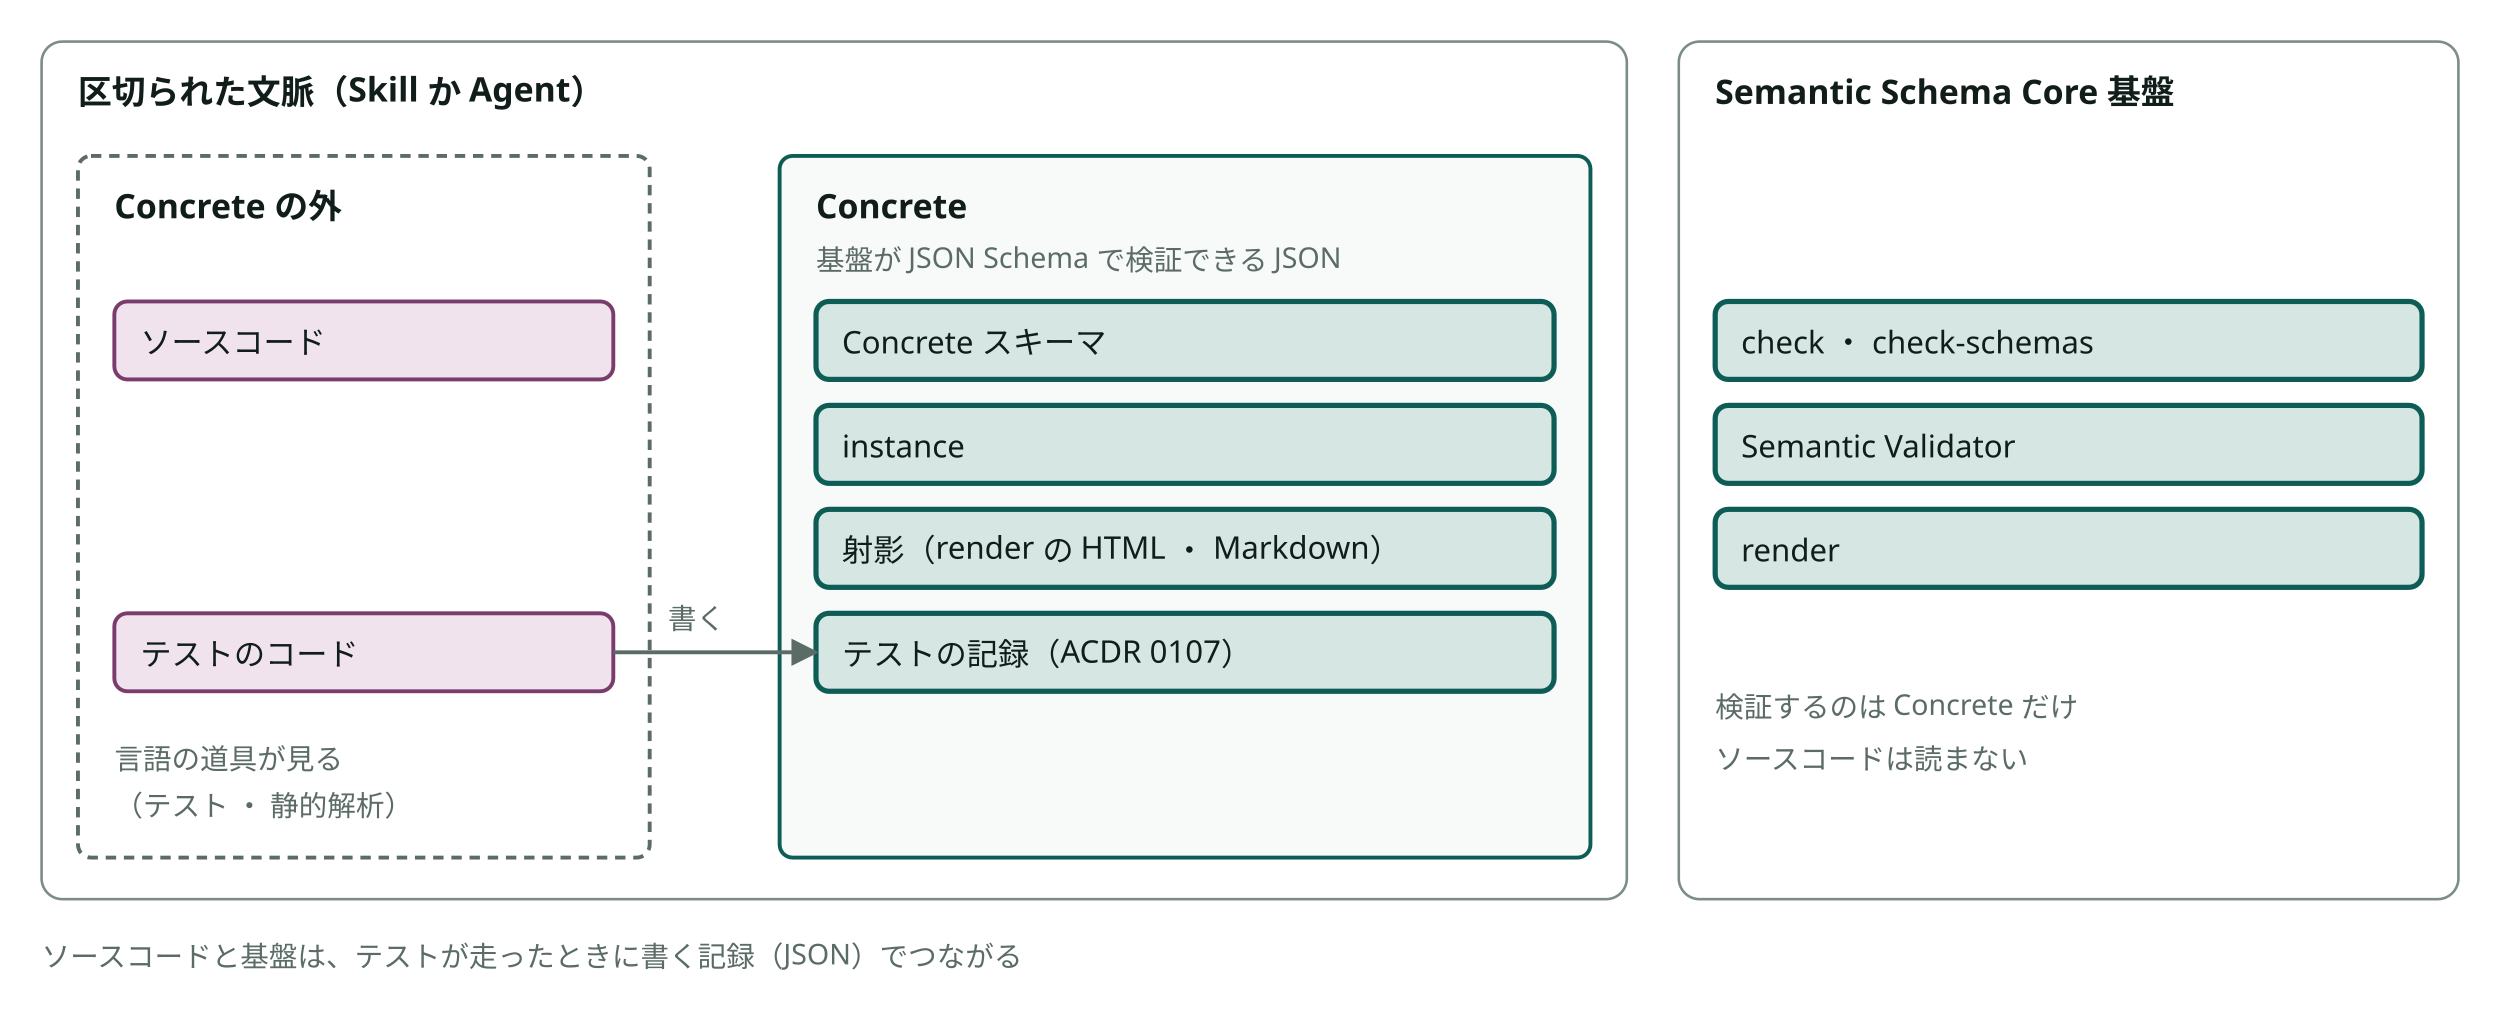
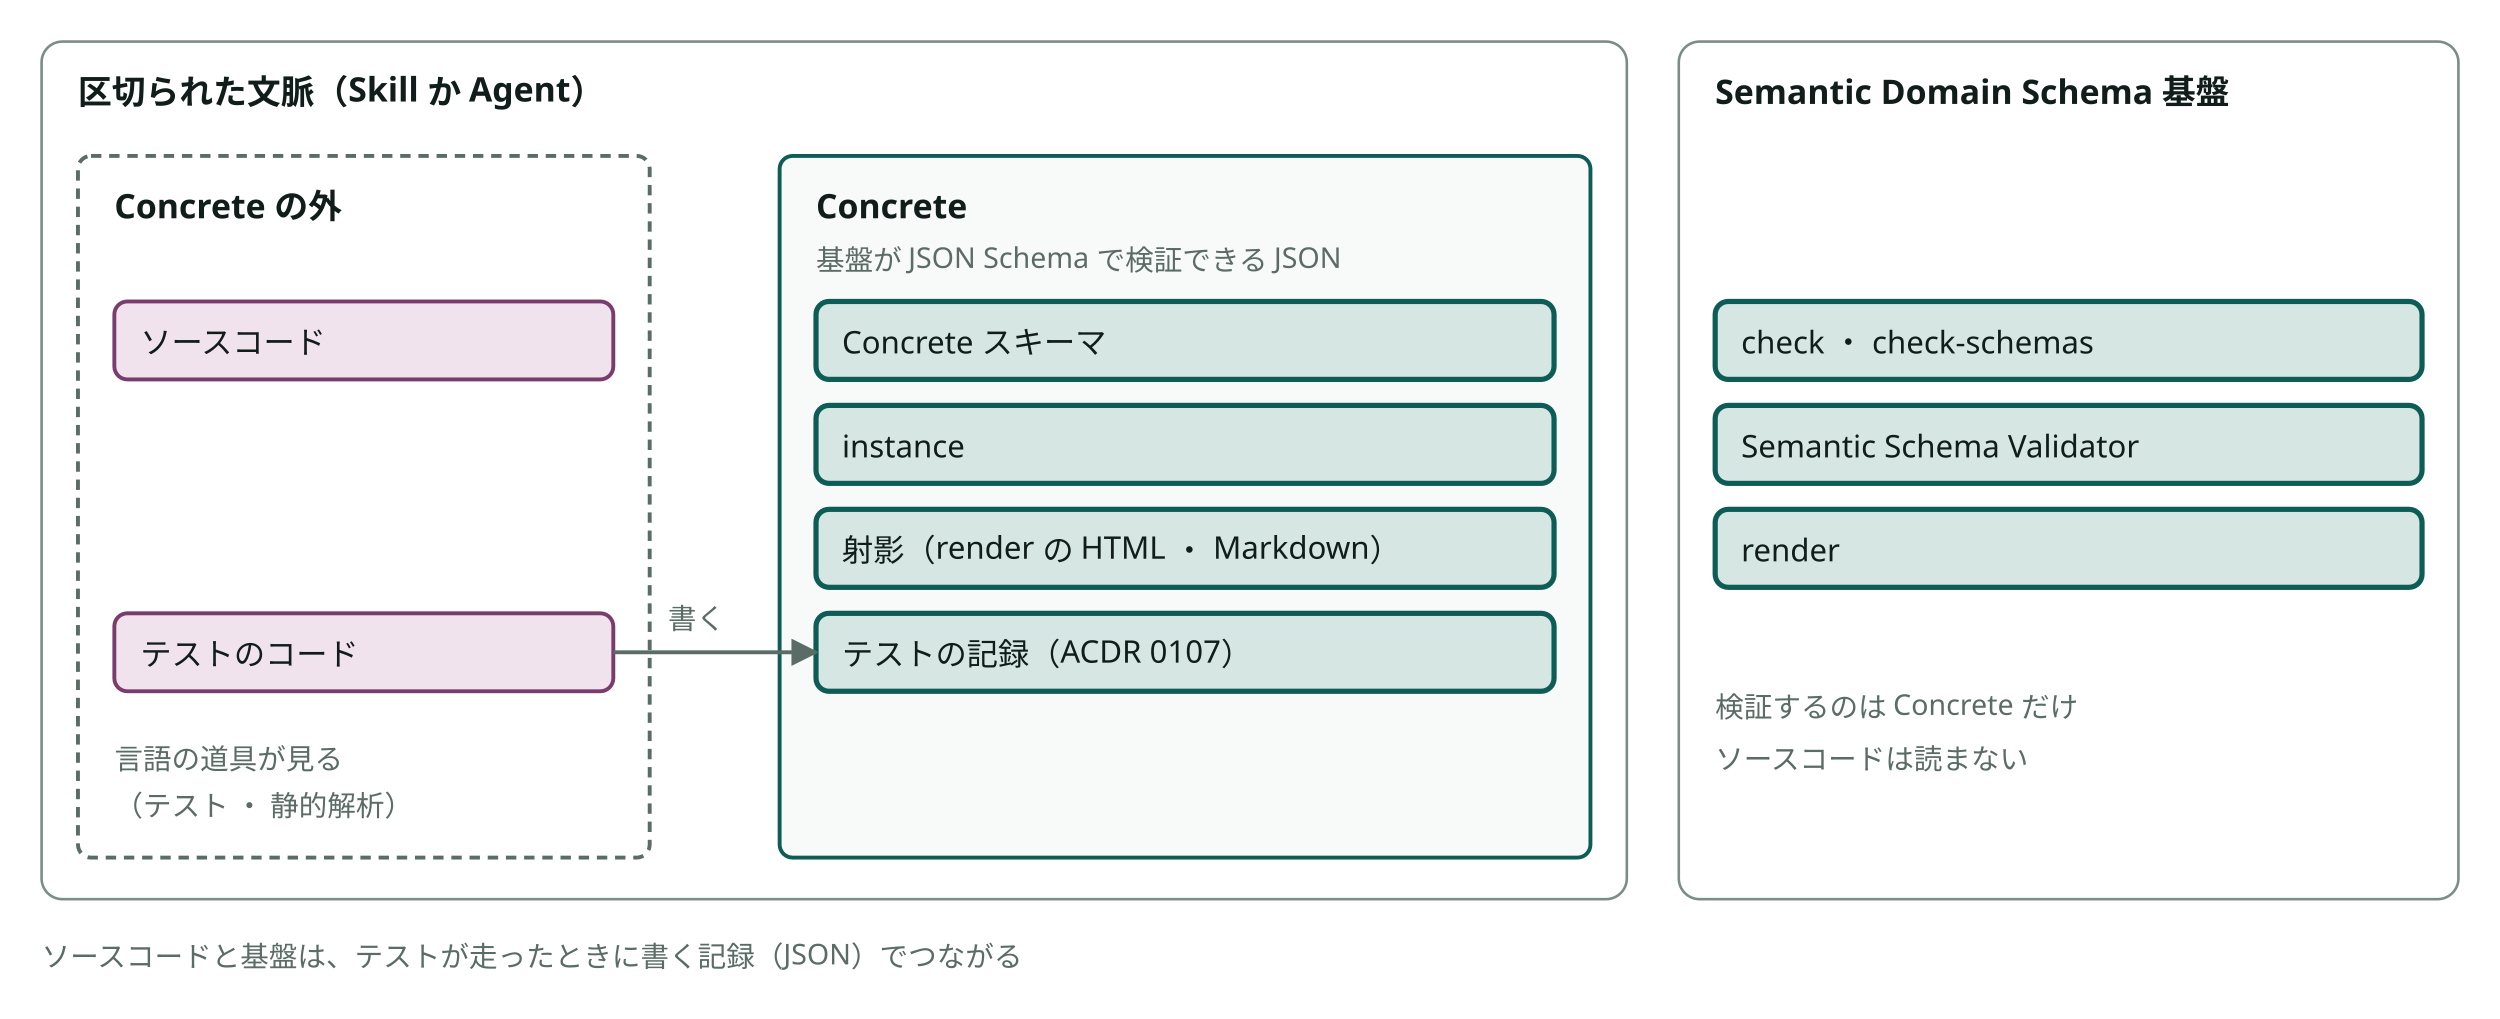
<svg viewBox="0 0 962 392" style="min-width:860px" role="img" aria-label="区切られた文脈の中の Concrete の境界と、基盤が検証する範囲" class="dsvg">
-   <style data-dsvg="dark">.dsvg .area{stroke:var(--dsvg-line,#7C8C86)}.dsvg .title{fill:var(--dsvg-ink,#111D1A);font-size:13px;font-weight:700}.dsvg .boundary{stroke:var(--dsvg-ink-soft,#5B6B66)}.dsvg .box.kind-1{fill:var(--dsvg-kind-1-bg,#F1E3EE);stroke:var(--dsvg-kind-1,#7A3B6D)}.dsvg .label{fill:var(--dsvg-ink,#111D1A);font-size:12px}.dsvg .note{fill:var(--dsvg-ink-soft,#5B6B66);font-size:11px}.dsvg .box{fill:var(--dsvg-box-fill,#F8FAF9);stroke:var(--dsvg-accent,#0D5C55)}.dsvg .box.focus{fill:var(--dsvg-accent-bg,#D5E6E3);stroke:var(--dsvg-accent,#0D5C55)}.dsvg .flow{stroke:var(--dsvg-ink-soft,#5B6B66)}.dsvg #dsvg-a1bc0fba-arrow-5B6B66 path{fill:var(--dsvg-ink-soft,#5B6B66)}@media (prefers-color-scheme:dark){:root:not([data-theme="light"]) .dsvg,.dsvg:root:not([data-theme="light"]){--dsvg-line:#62756F;--dsvg-ink:#E6EEEB;--dsvg-ink-soft:#9DADA8;--dsvg-kind-1-bg:#2E1F2B;--dsvg-kind-1:#D094C2;--dsvg-box-fill:#16211E;--dsvg-accent:#6CC9B8;--dsvg-accent-bg:#173330}}:root[data-theme="dark"] .dsvg{--dsvg-line:#62756F;--dsvg-ink:#E6EEEB;--dsvg-ink-soft:#9DADA8;--dsvg-kind-1-bg:#2E1F2B;--dsvg-kind-1:#D094C2;--dsvg-box-fill:#16211E;--dsvg-accent:#6CC9B8;--dsvg-accent-bg:#173330}</style>
+   <style data-dsvg="dark">.dsvg .area{stroke:var(--dsvg-line,#7C8C86)}.dsvg .title{fill:var(--dsvg-ink,#111D1A);font-size:13px;font-weight:700}.dsvg .boundary{stroke:var(--dsvg-ink-soft,#5B6B66)}.dsvg .box.kind-1{fill:var(--dsvg-kind-1-bg,#F1E3EE);stroke:var(--dsvg-kind-1,#7A3B6D)}.dsvg .label{fill:var(--dsvg-ink,#111D1A);font-size:12px}.dsvg .note{fill:var(--dsvg-ink-soft,#5B6B66);font-size:11px}.dsvg .box{fill:var(--dsvg-box-fill,#F8FAF9);stroke:var(--dsvg-accent,#0D5C55)}.dsvg .box.focus{fill:var(--dsvg-accent-bg,#D5E6E3);stroke:var(--dsvg-accent,#0D5C55)}.dsvg .flow{stroke:var(--dsvg-ink-soft,#5B6B66)}.dsvg #dsvg-7c26abd0-arrow-5B6B66 path{fill:var(--dsvg-ink-soft,#5B6B66)}@media (prefers-color-scheme:dark){:root:not([data-theme="light"]) .dsvg,.dsvg:root:not([data-theme="light"]){--dsvg-line:#62756F;--dsvg-ink:#E6EEEB;--dsvg-ink-soft:#9DADA8;--dsvg-kind-1-bg:#2E1F2B;--dsvg-kind-1:#D094C2;--dsvg-box-fill:#16211E;--dsvg-accent:#6CC9B8;--dsvg-accent-bg:#173330}}:root[data-theme="dark"] .dsvg{--dsvg-line:#62756F;--dsvg-ink:#E6EEEB;--dsvg-ink-soft:#9DADA8;--dsvg-kind-1-bg:#2E1F2B;--dsvg-kind-1:#D094C2;--dsvg-box-fill:#16211E;--dsvg-accent:#6CC9B8;--dsvg-accent-bg:#173330}</style>
  <defs data-dsvg="marker">
-     <marker id="dsvg-a1bc0fba-arrow-5B6B66" viewBox="0 0 10 10" refX="9" refY="5" markerWidth="7" markerHeight="7" orient="auto-start-reverse">
+     <marker id="dsvg-7c26abd0-arrow-5B6B66" viewBox="0 0 10 10" refX="9" refY="5" markerWidth="7" markerHeight="7" orient="auto-start-reverse">
      <path d="M0,0 L10,5 L0,10 z" fill="#5B6B66" />
    </marker>
  </defs>
  <rect class="area" x="16" y="16" width="610" height="330" fill="none" stroke="#7C8C86" stroke-width="1" rx="8" />
  <text class="title" x="30" y="40" font-family="Noto Sans JP, Hiragino Kaku Gothic ProN, sans-serif" font-size="13" font-weight="700" fill="#111D1A">区切られた文脈（Skill か Agent）</text>
  <rect class="boundary" x="30" y="60" width="220" height="270" fill="none" stroke="#5B6B66" stroke-width="1.5" stroke-dasharray="4 3" rx="5" />
  <text class="title" x="44" y="84" font-family="Noto Sans JP, Hiragino Kaku Gothic ProN, sans-serif" font-size="13" font-weight="700" fill="#111D1A">Concrete の外</text>
  <rect class="box kind-1" x="44" y="116" width="192" height="30" fill="#F1E3EE" stroke="#7A3B6D" stroke-width="1.5" rx="5" />
  <text class="label" x="54" y="136" font-family="Noto Sans JP, Hiragino Kaku Gothic ProN, sans-serif" font-size="12" fill="#111D1A">ソースコード</text>
  <rect class="box kind-1" x="44" y="236" width="192" height="30" fill="#F1E3EE" stroke="#7A3B6D" stroke-width="1.5" rx="5" />
  <text class="label" x="54" y="256" font-family="Noto Sans JP, Hiragino Kaku Gothic ProN, sans-serif" font-size="12" fill="#111D1A">テストのコード</text>
  <text class="note" x="44" y="296" font-family="Noto Sans JP, Hiragino Kaku Gothic ProN, sans-serif" font-size="11" fill="#5B6B66">言語の道具が見る</text>
  <text class="note" x="44" y="314" font-family="Noto Sans JP, Hiragino Kaku Gothic ProN, sans-serif" font-size="11" fill="#5B6B66">（テスト ・ 静的解析）</text>
  <rect class="box" x="300" y="60" width="312" height="270" fill="#F8FAF9" stroke="#0D5C55" stroke-width="1.5" rx="5" />
  <text class="title" x="314" y="84" font-family="Noto Sans JP, Hiragino Kaku Gothic ProN, sans-serif" font-size="13" font-weight="700" fill="#111D1A">Concrete</text>
  <text class="note" x="314" y="104" font-family="Noto Sans JP, Hiragino Kaku Gothic ProN, sans-serif" font-size="11" fill="#5B6B66">基盤が JSON Schema で検証できる JSON</text>
  <rect class="box focus" x="314" y="116" width="284" height="30" fill="#D5E6E3" stroke="#0D5C55" stroke-width="2" rx="5" />
  <text class="label" x="324" y="136" font-family="Noto Sans JP, Hiragino Kaku Gothic ProN, sans-serif" font-size="12" fill="#111D1A">Concrete スキーマ</text>
  <rect class="box focus" x="314" y="156" width="284" height="30" fill="#D5E6E3" stroke="#0D5C55" stroke-width="2" rx="5" />
  <text class="label" x="324" y="176" font-family="Noto Sans JP, Hiragino Kaku Gothic ProN, sans-serif" font-size="12" fill="#111D1A">instance</text>
  <rect class="box focus" x="314" y="196" width="284" height="30" fill="#D5E6E3" stroke="#0D5C55" stroke-width="2" rx="5" />
  <text class="label" x="324" y="216" font-family="Noto Sans JP, Hiragino Kaku Gothic ProN, sans-serif" font-size="12" fill="#111D1A">射影（render の HTML ・ Markdown）</text>
  <rect class="box focus" x="314" y="236" width="284" height="30" fill="#D5E6E3" stroke="#0D5C55" stroke-width="2" rx="5" />
  <text class="label" x="324" y="256" font-family="Noto Sans JP, Hiragino Kaku Gothic ProN, sans-serif" font-size="12" fill="#111D1A">テストの記録（ACDR 0107）</text>
-   <path class="flow" d="M236,251 H314" fill="none" stroke="#5B6B66" stroke-width="1.5" marker-end="url(#dsvg-a1bc0fba-arrow-5B6B66)" />
+   <path class="flow" d="M236,251 H314" fill="none" stroke="#5B6B66" stroke-width="1.5" marker-end="url(#dsvg-7c26abd0-arrow-5B6B66)" />
  <text class="note" x="268" y="242" text-anchor="middle" font-family="Noto Sans JP, Hiragino Kaku Gothic ProN, sans-serif" font-size="11" fill="#5B6B66">書く</text>
  <rect class="area" x="646" y="16" width="300" height="330" fill="none" stroke="#7C8C86" stroke-width="1" rx="8" />
-   <text class="title" x="660" y="40" font-family="Noto Sans JP, Hiragino Kaku Gothic ProN, sans-serif" font-size="13" font-weight="700" fill="#111D1A">Semantic Schema Core 基盤</text>
+   <text class="title" x="660" y="40" font-family="Noto Sans JP, Hiragino Kaku Gothic ProN, sans-serif" font-size="13" font-weight="700" fill="#111D1A">Semantic Domain Schema 基盤</text>
  <rect class="box focus" x="660" y="116" width="272" height="30" fill="#D5E6E3" stroke="#0D5C55" stroke-width="2" rx="5" />
  <text class="label" x="670" y="136" font-family="Noto Sans JP, Hiragino Kaku Gothic ProN, sans-serif" font-size="12" fill="#111D1A">check ・ check-schemas</text>
  <rect class="box focus" x="660" y="156" width="272" height="30" fill="#D5E6E3" stroke="#0D5C55" stroke-width="2" rx="5" />
-   <text class="label" x="670" y="176" font-family="Noto Sans JP, Hiragino Kaku Gothic ProN, sans-serif" font-size="12" fill="#111D1A">Semantic Validator</text>
+   <text class="label" x="670" y="176" font-family="Noto Sans JP, Hiragino Kaku Gothic ProN, sans-serif" font-size="12" fill="#111D1A">Semantic Schema Validator</text>
  <rect class="box focus" x="660" y="196" width="272" height="30" fill="#D5E6E3" stroke="#0D5C55" stroke-width="2" rx="5" />
  <text class="label" x="670" y="216" font-family="Noto Sans JP, Hiragino Kaku Gothic ProN, sans-serif" font-size="12" fill="#111D1A">render</text>
  <text class="note" x="660" y="276" font-family="Noto Sans JP, Hiragino Kaku Gothic ProN, sans-serif" font-size="11" fill="#5B6B66">検証するのは Concrete だけ</text>
  <text class="note" x="660" y="296" font-family="Noto Sans JP, Hiragino Kaku Gothic ProN, sans-serif" font-size="11" fill="#5B6B66">ソースコードは読まない</text>
  <text class="note" x="16" y="372" font-family="Noto Sans JP, Hiragino Kaku Gothic ProN, sans-serif" font-size="11" fill="#5B6B66">ソースコードと基盤は、テストが走ったときに書く記録（JSON）でつながる</text>
</svg>
